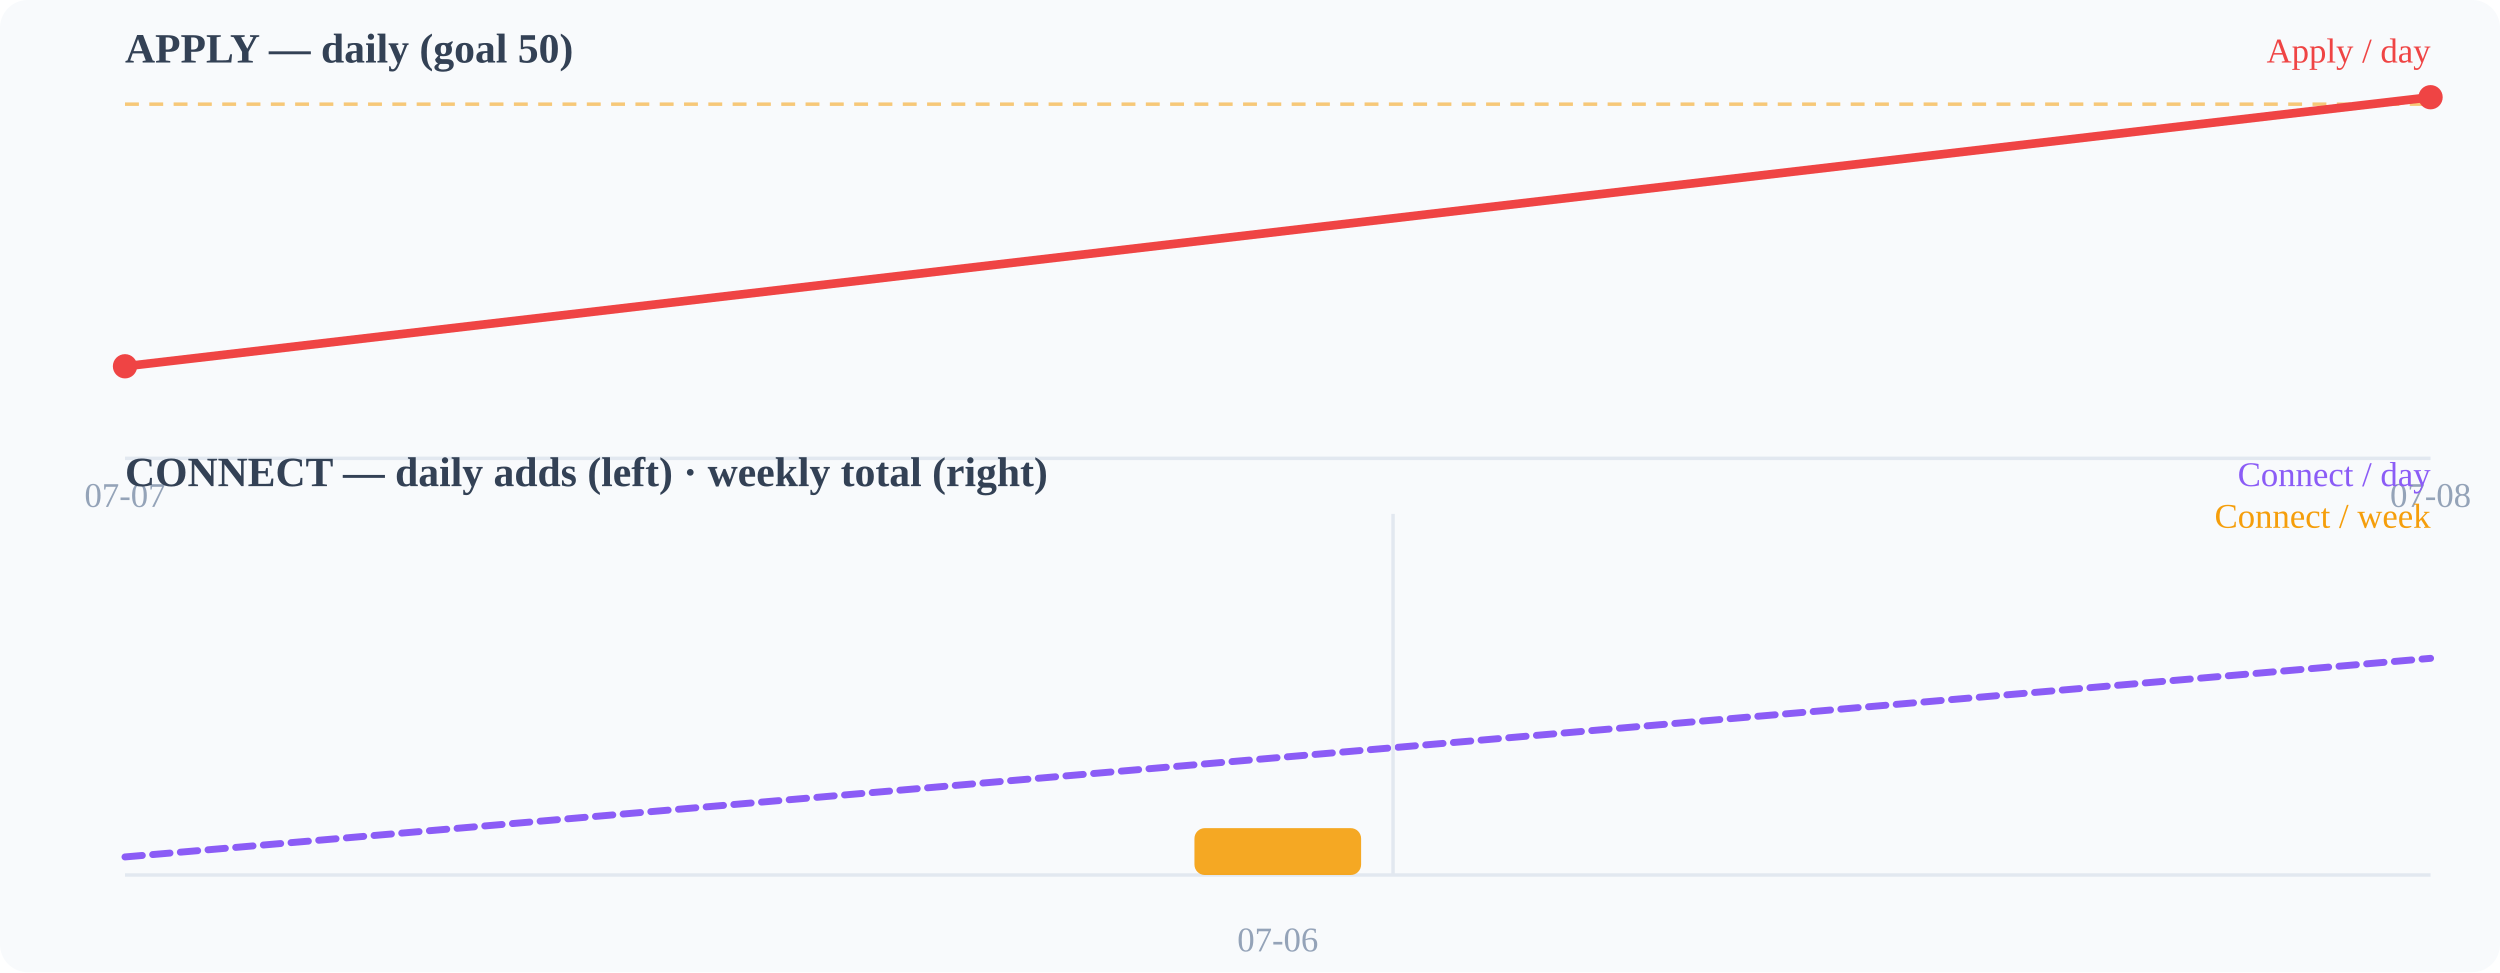
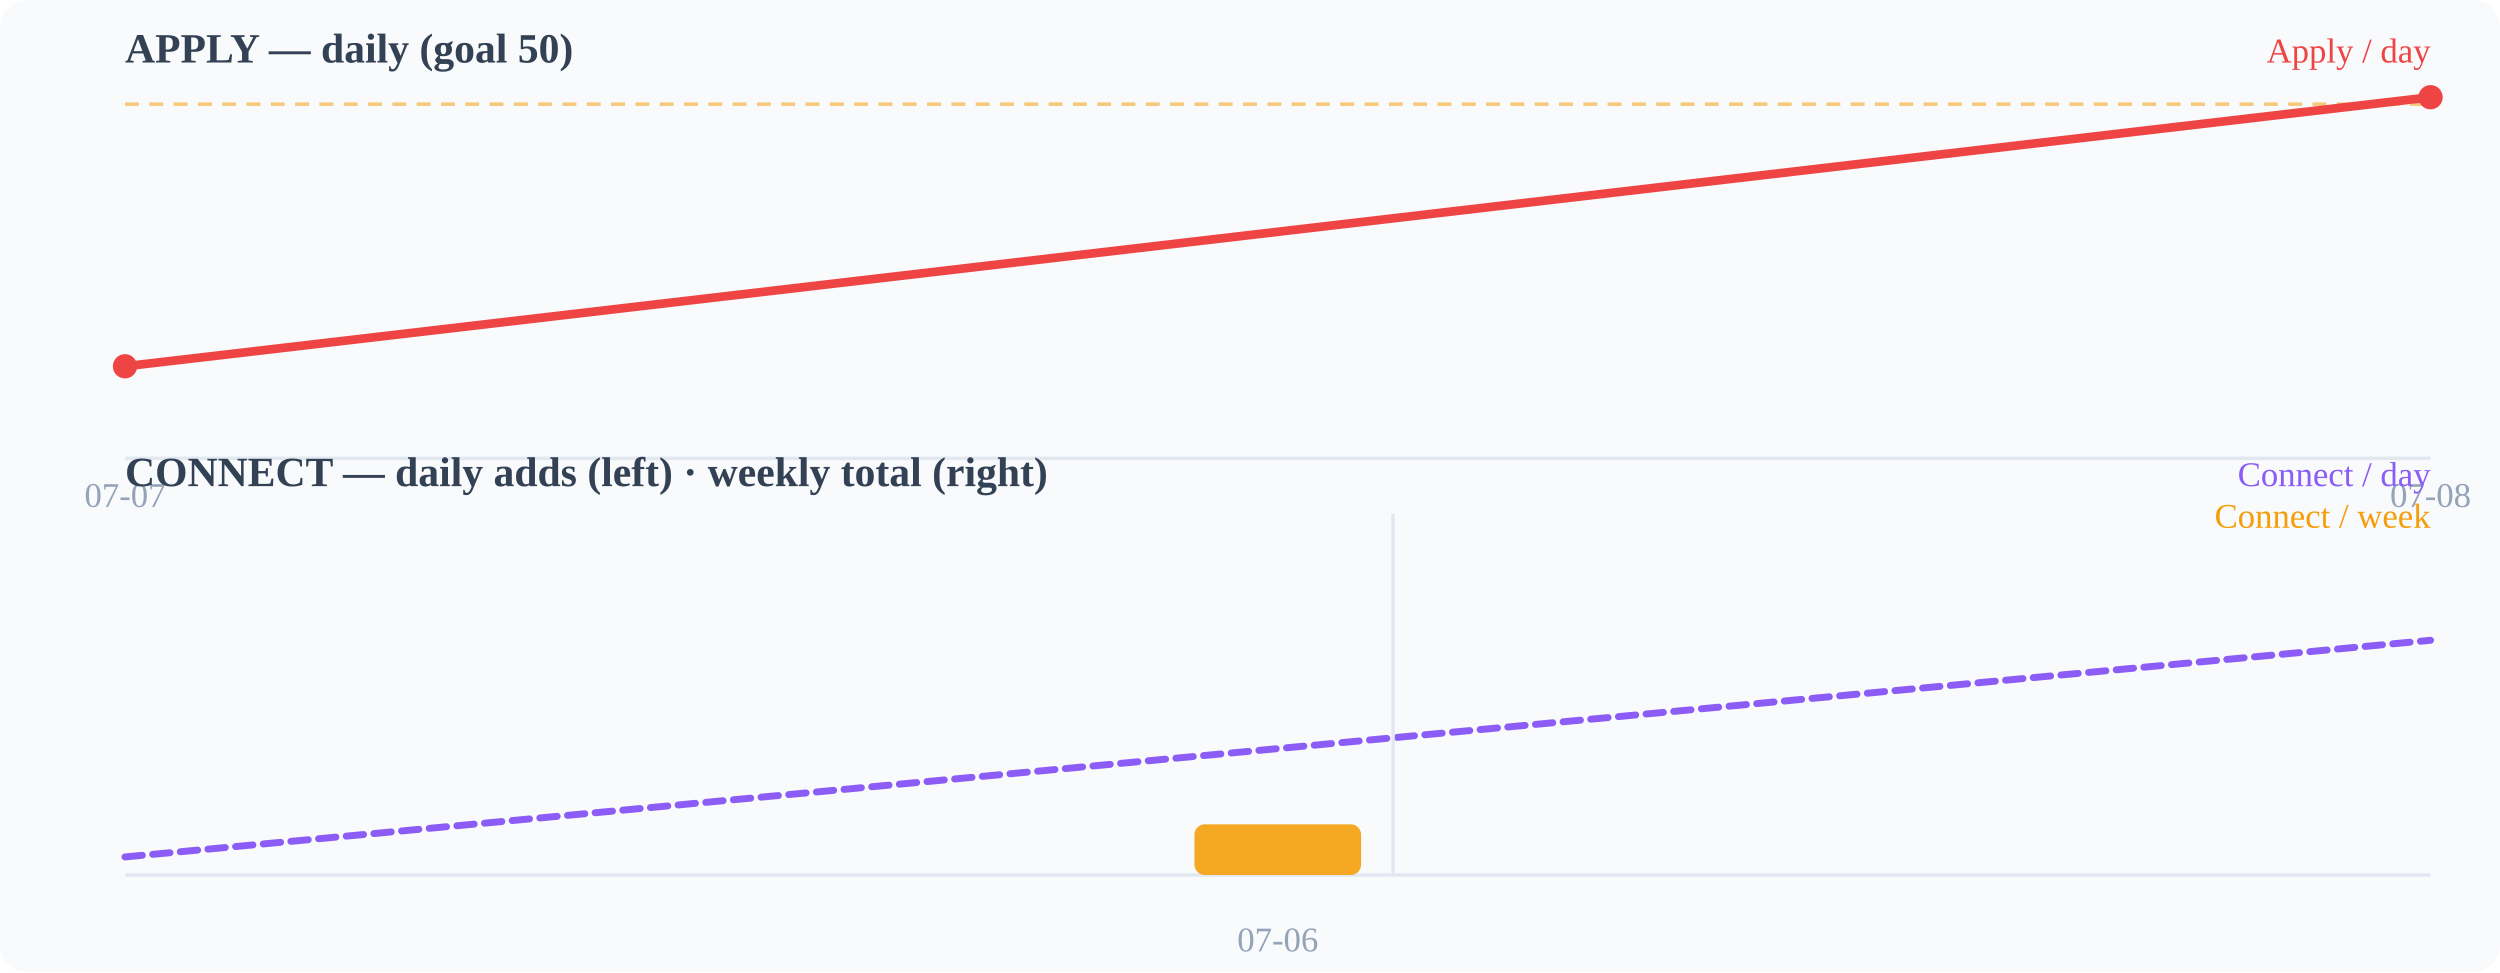
<svg xmlns="http://www.w3.org/2000/svg" width="720" height="280" viewBox="0 0 720 280">
  <rect width="720" height="280" fill="#f8fafc" rx="8" />
  <text x="36" y="18" font-size="12" font-weight="600" fill="#334155">APPLY — daily (goal 50)</text>
  <line x1="36" y1="132" x2="700" y2="132" stroke="#e2e8f0" stroke-width="1" />
  <line x1="36" y1="30.0" x2="700" y2="30.0" stroke="#f59e0b" stroke-width="1" stroke-dasharray="4 3" opacity="0.55" />
  <polyline points="36.0,105.5 700.0,28.0" fill="none" stroke="#ef4444" stroke-width="2.5" stroke-linecap="round" stroke-linejoin="round" />
  <circle cx="36" cy="105.49" r="3.5" fill="#ef4444" />
  <circle cx="700" cy="28" r="3.5" fill="#ef4444" />
  <text x="36" y="146" font-size="10" fill="#94a3b8" text-anchor="middle">07-07</text>
  <text x="700" y="146" font-size="10" fill="#94a3b8" text-anchor="middle">07-08</text>
  <text x="36" y="140" font-size="12" font-weight="600" fill="#334155">CONNECT — daily adds (left) · weekly total (right)</text>
  <line x1="36" y1="252" x2="700" y2="252" stroke="#e2e8f0" stroke-width="1" />
-   <polyline points="36.0,246.8 700.0,189.6" fill="none" stroke="#8b5cf6" stroke-width="2" stroke-linecap="round" stroke-linejoin="round" stroke-dasharray="5 3" />
-   <rect x="344.0" y="238.5" width="48" height="13.5" rx="3" fill="#f59e0b" opacity="0.9" />
+   <polyline points="36.0,246.8 700.0,184.4" fill="none" stroke="#8b5cf6" stroke-width="2" stroke-linecap="round" stroke-linejoin="round" stroke-dasharray="5 3" />
+   <rect x="344.0" y="237.4" width="48" height="14.6" rx="3" fill="#f59e0b" opacity="0.9" />
  <line x1="401.2" y1="148" x2="401.2" y2="252" stroke="#e2e8f0" stroke-width="1" />
  <text x="368" y="274" font-size="10" fill="#94a3b8" text-anchor="middle">07-06</text>
  <text x="700" y="18" font-size="10" fill="#ef4444" text-anchor="end">Apply / day</text>
  <text x="700" y="140" font-size="10" fill="#8b5cf6" text-anchor="end">Connect / day</text>
  <text x="700" y="152" font-size="10" fill="#f59e0b" text-anchor="end">Connect / week</text>
</svg>
